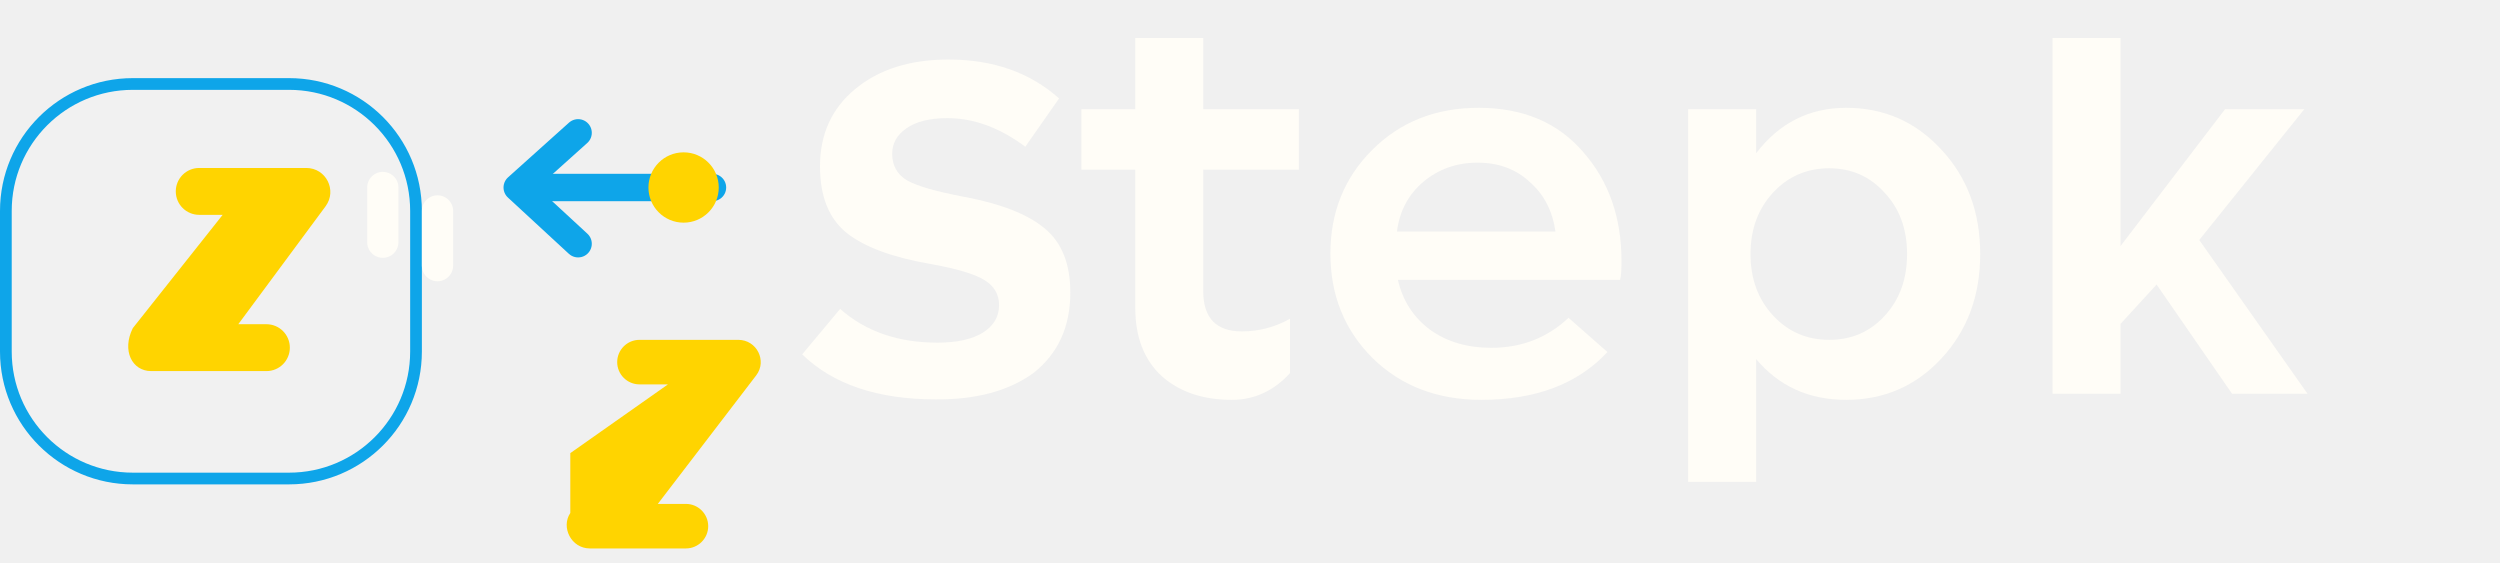
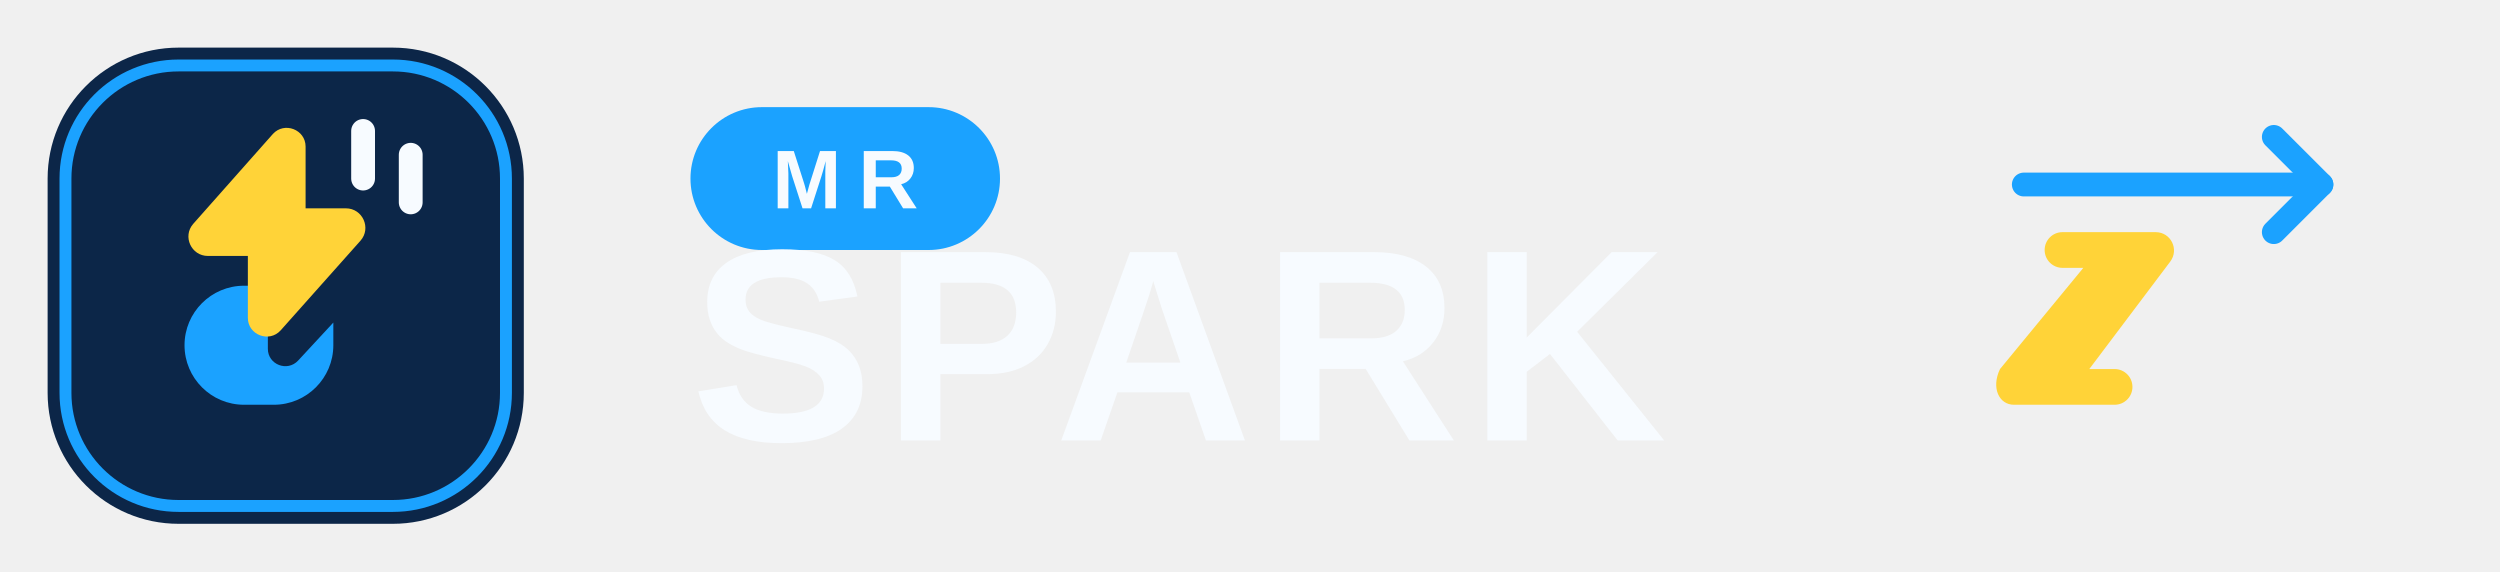
- <svg xmlns="http://www.w3.org/2000/svg" width="320" height="72" viewBox="0 0 320 72" fill="none">
-   <rect x="0.75" y="10.75" width="52.5" height="50.5" rx="16.25" fill="#FFFFFF" fill-opacity="0.08" stroke="#0EA5E9" stroke-width="1.5" />
-   <path d="M17 42L28.5 27.5H25.5C23.84 27.5 22.5 26.16 22.5 24.5C22.5 22.84 23.84 21.5 25.5 21.5H39.2C41.74 21.5 43.18 24.37 41.67 26.41L30.5 41.5H34.1C35.76 41.5 37.1 42.84 37.1 44.5C37.1 46.16 35.76 47.5 34.1 47.5H19.35C16.92 47.5 15.56 44.89 17 42Z" fill="#FFD400" />
-   <path d="M49 24V31" stroke="#FFFDF7" stroke-width="4" stroke-linecap="round" />
-   <path d="M56 27V34" stroke="#FFFDF7" stroke-width="4" stroke-linecap="round" />
-   <path d="M67 24H91.2" stroke="#0EA5E9" stroke-width="3.5" stroke-linecap="round" />
-   <path d="M74 17L66.2 24L74 31.2" stroke="#0EA5E9" stroke-width="3.5" stroke-linecap="round" stroke-linejoin="round" />
-   <circle cx="87.5" cy="24" r="4.5" fill="#FFD400" />
-   <path d="M73 58L85.5 49.2H81.85C80.28 49.2 79 47.92 79 46.35C79 44.78 80.28 43.5 81.85 43.5H94.5C96.87 43.5 98.21 46.19 96.8 48.04L84.2 64.5H87.8C89.37 64.5 90.65 65.78 90.65 67.35C90.65 68.92 89.37 70.2 87.8 70.2H75.5C73.12 70.2 71.77 67.49 73 65.66V58Z" fill="#FFD400" />
-   <path d="M119.78 51.12C112.34 51.12 106.64 49.2 102.68 45.36L107.54 39.54C110.78 42.42 114.94 43.86 120.02 43.86C122.46 43.86 124.38 43.44 125.78 42.6C127.18 41.72 127.88 40.54 127.88 39.06C127.88 37.66 127.24 36.58 125.96 35.82C124.72 35.06 122.42 34.38 119.06 33.78C114.22 32.94 110.66 31.62 108.38 29.82C106.1 27.98 104.96 25.14 104.96 21.3C104.96 17.18 106.46 13.88 109.46 11.4C112.5 8.88 116.48 7.62 121.4 7.62C127.12 7.62 131.84 9.28 135.56 12.6L131.24 18.78C127.96 16.34 124.64 15.12 121.28 15.12C119 15.12 117.24 15.56 116 16.44C114.8 17.28 114.2 18.36 114.2 19.68C114.2 21.2 114.84 22.34 116.12 23.1C117.4 23.82 119.84 24.52 123.44 25.2C128.12 26.08 131.54 27.42 133.7 29.22C135.9 31.02 137 33.76 137 37.44C137 41.84 135.42 45.28 132.26 47.76C129.1 50.04 124.94 51.16 119.78 51.12Z" fill="#FFFDF7" />
-   <path d="M157.677 51.18C153.957 51.18 150.957 50.16 148.677 48.12C146.437 46.04 145.317 43.14 145.317 39.42V21.72H138.417V13.98H145.317V4.86H154.017V13.98H166.257V21.72H154.017V37.32C154.017 39 154.437 40.28 155.277 41.16C156.117 42 157.337 42.42 158.937 42.42C161.137 42.42 163.197 41.88 165.117 40.8V47.76C163.037 50.04 160.557 51.18 157.677 51.18Z" fill="#FFFDF7" />
-   <path d="M189.612 51.18C183.972 51.18 179.332 49.4 175.692 45.84C172.092 42.24 170.292 37.78 170.292 32.46C170.292 27.18 172.072 22.76 175.632 19.2C179.232 15.6 183.772 13.8 189.252 13.8C194.932 13.8 199.392 15.68 202.632 19.44C205.912 23.16 207.552 27.82 207.552 33.42C207.552 34.58 207.492 35.38 207.372 35.82H178.932C179.532 38.46 180.892 40.58 183.012 42.18C185.172 43.74 187.792 44.52 190.872 44.52C194.752 44.52 198.052 43.24 200.772 40.68L205.752 45.06C201.952 49.14 196.572 51.18 189.612 51.18ZM178.812 29.64H199.092C198.732 27 197.632 24.88 195.792 23.28C194.032 21.64 191.812 20.82 189.132 20.82C186.452 20.82 184.132 21.64 182.172 23.28C180.252 24.92 179.132 27.04 178.812 29.64Z" fill="#FFFDF7" />
-   <path d="M216.085 61.68V13.98H224.785V19.62C227.745 15.74 231.585 13.8 236.305 13.8C241.145 13.8 245.205 15.58 248.485 19.14C251.805 22.7 253.465 27.16 253.465 32.52C253.465 37.88 251.805 42.34 248.485 45.9C245.205 49.42 241.145 51.18 236.305 51.18C231.545 51.18 227.705 49.44 224.785 45.96V61.68H216.085ZM234.145 43.5C236.985 43.5 239.345 42.48 241.225 40.44C243.145 38.36 244.105 35.72 244.105 32.52C244.105 29.32 243.145 26.7 241.225 24.66C239.345 22.58 236.985 21.54 234.145 21.54C231.265 21.54 228.865 22.58 226.945 24.66C225.025 26.74 224.065 29.36 224.065 32.52C224.065 35.68 225.025 38.3 226.945 40.38C228.865 42.46 231.265 43.5 234.145 43.5Z" fill="#FFFDF7" />
-   <path d="M262.724 50.4V4.86H271.424V31.5L284.804 13.98H294.944L281.504 30.72L295.364 50.4H285.704L276.044 36.42L271.424 41.46V50.4H262.724Z" fill="#FFFDF7" />
+ <svg xmlns="http://www.w3.org/2000/svg" width="420" height="96" viewBox="0 0 420 96" fill="none" role="img" aria-label="Mr Spark logo light">
+   <rect x="8" y="8" width="80" height="80" rx="22" fill="#0C2648" />
+   <rect x="11" y="11" width="74" height="74" rx="19" stroke="#1BA2FF" stroke-width="2" />
+   <path d="M61 22V30" stroke="#F7FBFF" stroke-width="4" stroke-linecap="round" />
+   <path d="M69 26V34" stroke="#F7FBFF" stroke-width="4" stroke-linecap="round" />
+   <path d="M31 58C31 52.48 35.48 48 41 48H45V58.6C45 61.25 48.27 62.53 50.09 60.57L56 54.19V58C56 63.52 51.52 68 46 68H41C35.48 68 31 63.52 31 58Z" fill="#1BA2FF" />
+   <path d="M45.84 22.51C47.77 20.39 51.34 21.76 51.34 24.63V35H58.11C60.92 35 62.43 38.33 60.56 40.44L47.16 55.49C45.24 57.64 41.64 56.28 41.64 53.4V43H34.93C32.13 43 30.62 39.71 32.46 37.61L45.84 22.51Z" fill="#FFD338" />
+   <rect x="116" y="18" width="52" height="24" rx="12" fill="#1BA2FF" />
+   <text x="142" y="35" text-anchor="middle" fill="#F7FBFF" font-family="'Avenir Next', 'Montserrat', 'Segoe UI', Arial, sans-serif" font-size="14" font-weight="800" letter-spacing="2.8">MR</text>
+   <text x="116" y="74" fill="#F7FBFF" font-family="'Avenir Next', 'Montserrat', 'Segoe UI', Arial, sans-serif" font-size="46" font-weight="800" letter-spacing="1.6">SPARK</text>
+   <path d="M340 31H390" stroke="#1BA2FF" stroke-width="4" stroke-linecap="round" />
+   <path d="M382 23L390 31L382 39" stroke="#1BA2FF" stroke-width="4" stroke-linecap="round" stroke-linejoin="round" />
+   <path d="M336 62L350 45H346.5C344.84 45 343.5 43.66 343.5 42C343.5 40.34 344.84 39 346.5 39H362.15C364.7 39 366.14 41.9 364.6 43.95L351 62H355.25C356.91 62 358.25 63.34 358.25 65C358.25 66.66 356.91 68 355.25 68H338.35C335.86 68 334.47 65.2 336 62Z" fill="#FFD338" />
</svg>
